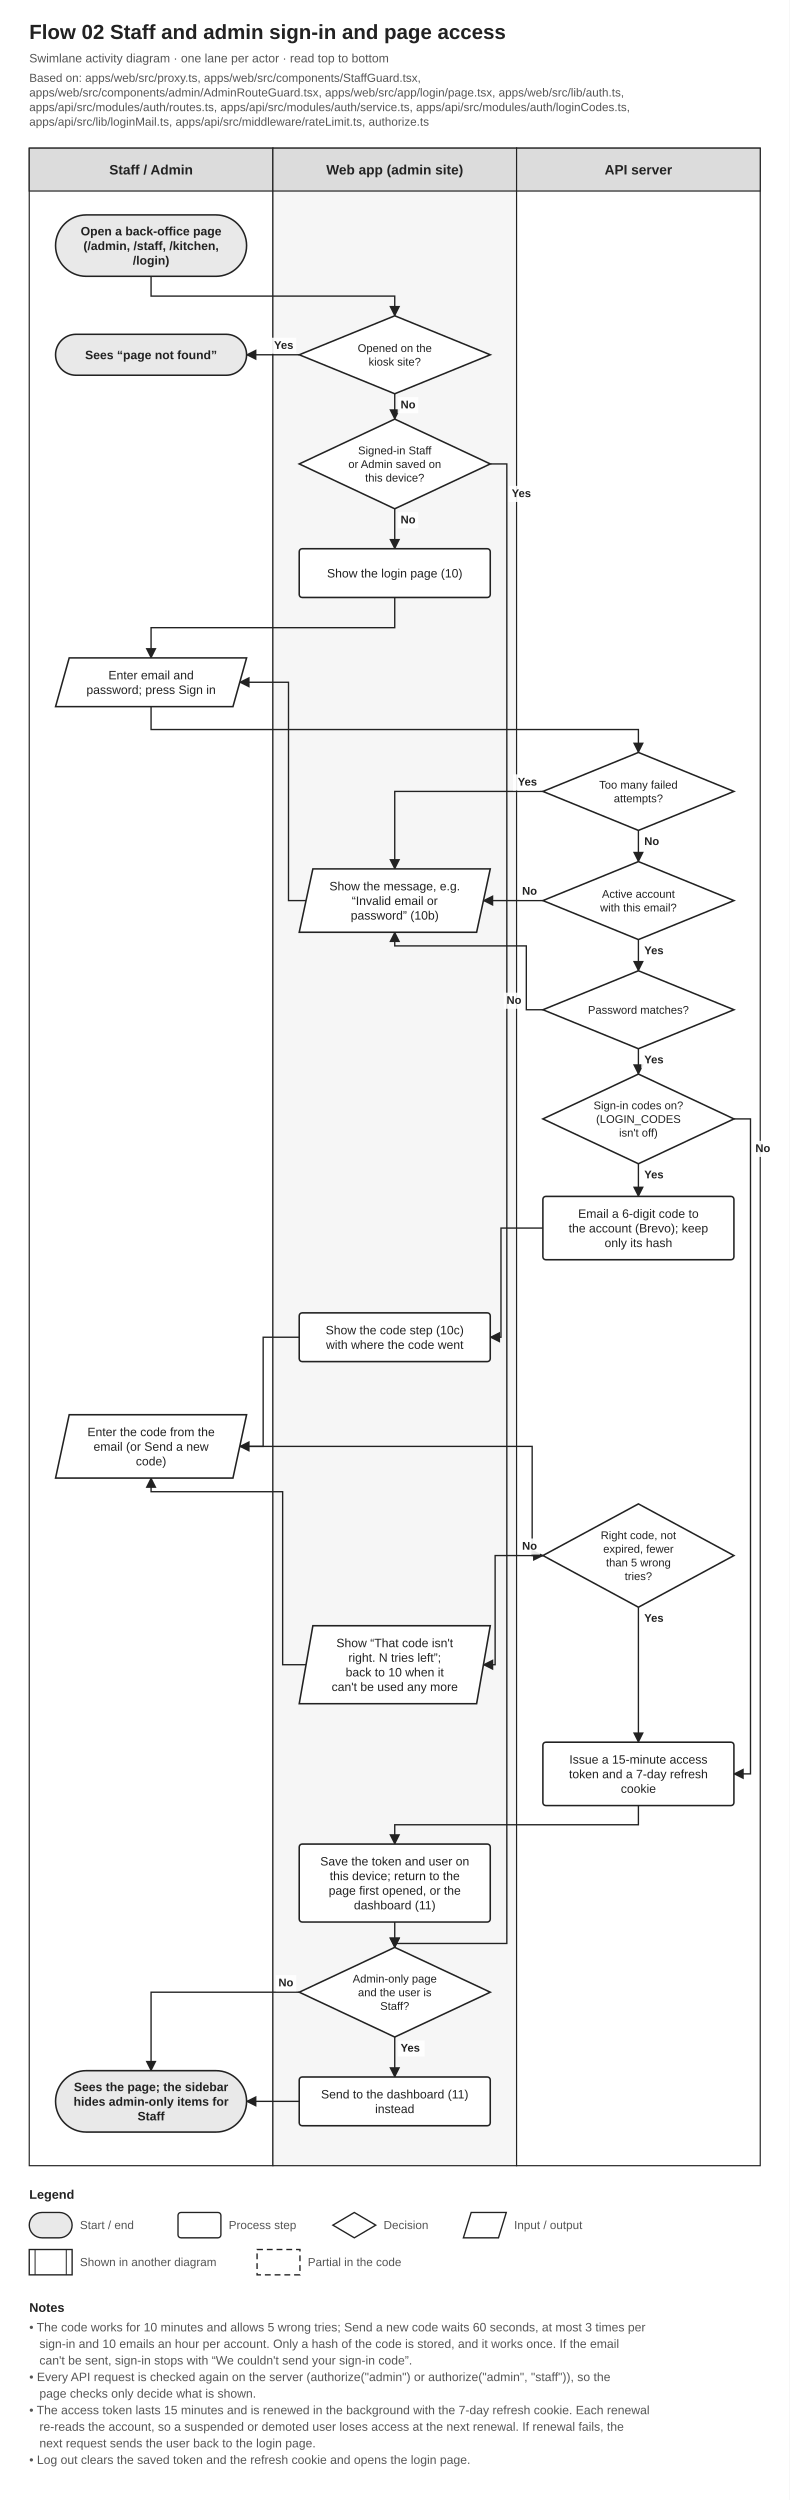
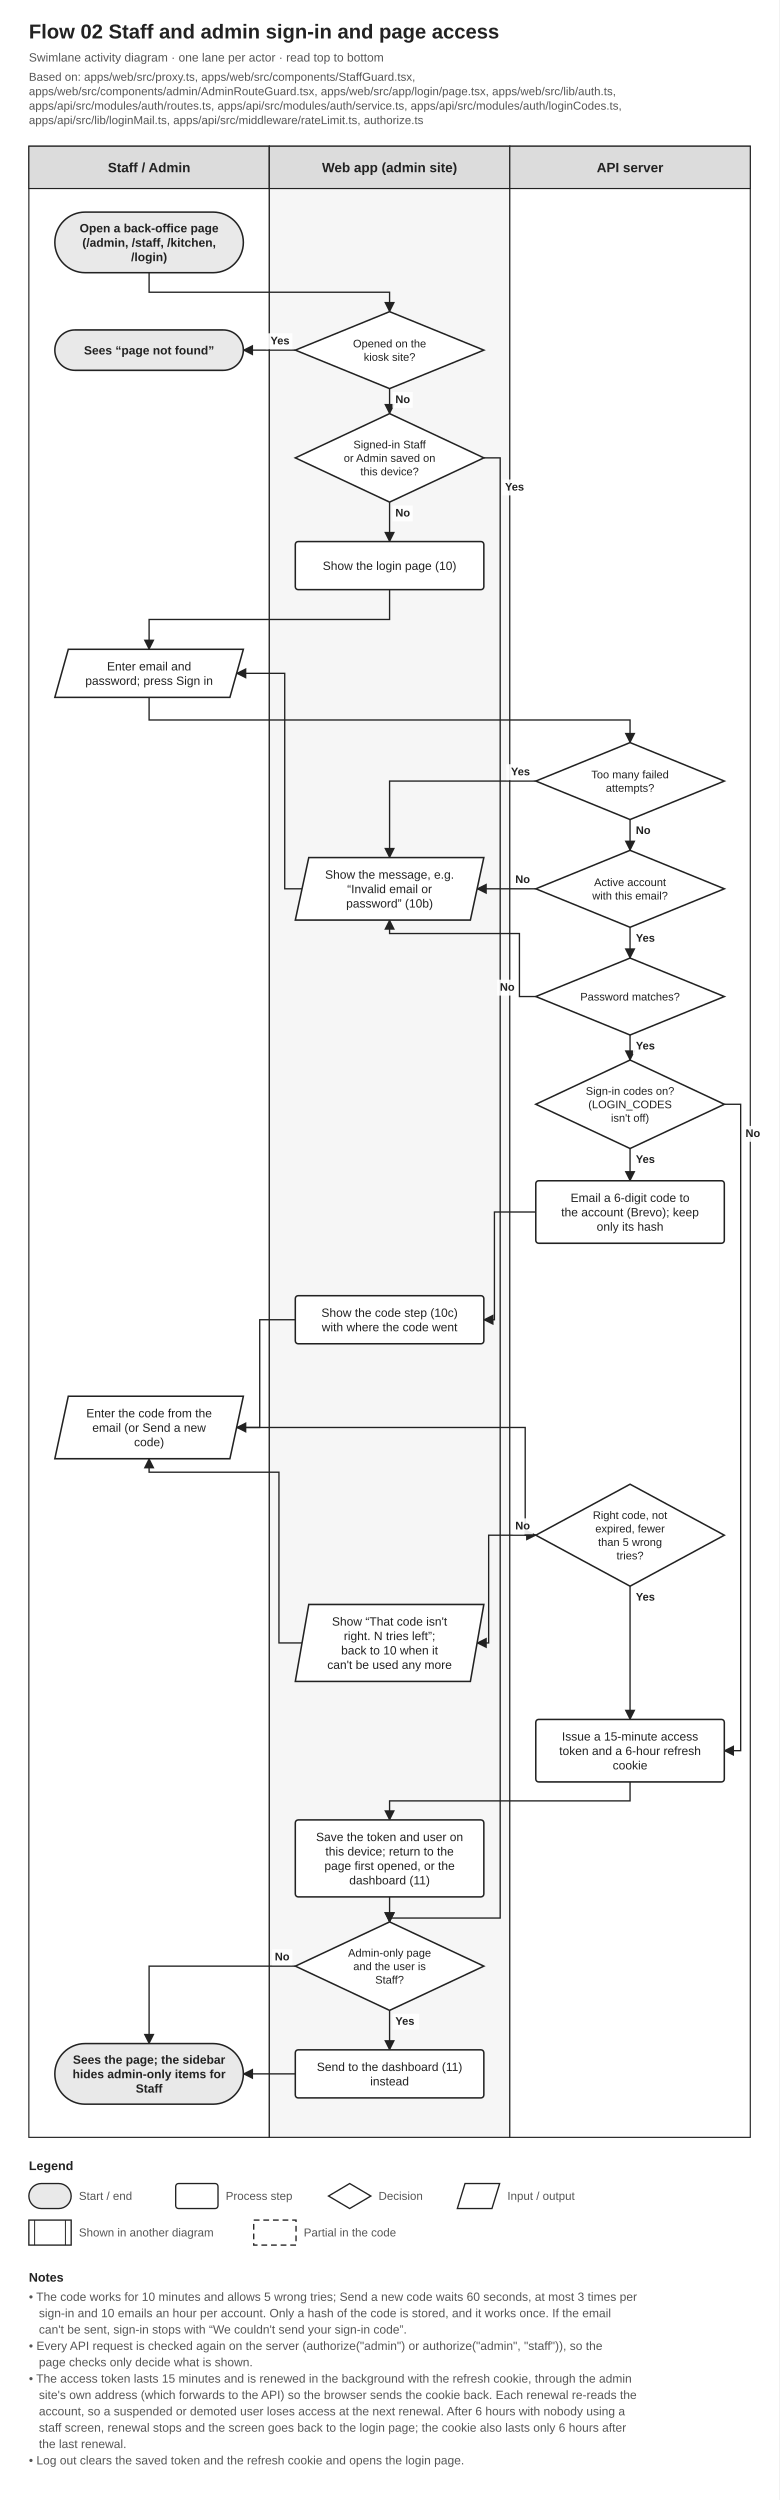
- <svg xmlns="http://www.w3.org/2000/svg" width="810" height="2565" viewBox="0 0 810 2565">
+ <svg xmlns="http://www.w3.org/2000/svg" width="810" height="2599" viewBox="0 0 810 2599">
  <defs>
    <marker id="arrow" viewBox="0 0 10 10" refX="9" refY="5" markerWidth="8" markerHeight="8" orient="auto-start-reverse">
      <path d="M0 0 L10 5 L0 10 z" fill="#222222" />
    </marker>
  </defs>
-   <rect x="0" y="0" width="810" height="2565" fill="#ffffff" />
+   <rect x="0" y="0" width="810" height="2599" fill="#ffffff" />
  <text x="30" y="40" font-family="Arial, Helvetica, sans-serif" font-size="21" font-weight="700" fill="#222222">Flow 02  Staff and admin sign-in and page access</text>
  <text x="30" y="64" font-family="Arial, Helvetica, sans-serif" font-size="12.5" fill="#555555">Swimlane activity diagram · one lane per actor · read top to bottom</text>
  <text x="30" y="84" font-family="Arial, Helvetica, sans-serif" font-size="12" fill="#555555">Based on: apps/web/src/proxy.ts, apps/web/src/components/StaffGuard.tsx,</text>
  <text x="30" y="99" font-family="Arial, Helvetica, sans-serif" font-size="12" fill="#555555">apps/web/src/components/admin/AdminRouteGuard.tsx, apps/web/src/app/login/page.tsx, apps/web/src/lib/auth.ts,</text>
  <text x="30" y="114" font-family="Arial, Helvetica, sans-serif" font-size="12" fill="#555555">apps/api/src/modules/auth/routes.ts, apps/api/src/modules/auth/service.ts, apps/api/src/modules/auth/loginCodes.ts,</text>
  <text x="30" y="129" font-family="Arial, Helvetica, sans-serif" font-size="12" fill="#555555">apps/api/src/lib/loginMail.ts, apps/api/src/middleware/rateLimit.ts, authorize.ts</text>
  <rect x="30" y="152" width="250" height="2070" fill="#ffffff" stroke="#222222" stroke-width="1.2" />
  <rect x="30" y="152" width="250" height="44" fill="#dcdcdc" stroke="#222222" stroke-width="1.2" />
  <text x="155.0" y="179" font-family="Arial, Helvetica, sans-serif" font-size="14" font-weight="700" text-anchor="middle" fill="#222222">Staff / Admin</text>
  <rect x="280" y="152" width="250" height="2070" fill="#f6f6f6" stroke="#222222" stroke-width="1.2" />
  <rect x="280" y="152" width="250" height="44" fill="#dcdcdc" stroke="#222222" stroke-width="1.2" />
  <text x="405.0" y="179" font-family="Arial, Helvetica, sans-serif" font-size="14" font-weight="700" text-anchor="middle" fill="#222222">Web app (admin site)</text>
  <rect x="530" y="152" width="250" height="2070" fill="#ffffff" stroke="#222222" stroke-width="1.2" />
  <rect x="530" y="152" width="250" height="44" fill="#dcdcdc" stroke="#222222" stroke-width="1.2" />
  <text x="655.0" y="179" font-family="Arial, Helvetica, sans-serif" font-size="14" font-weight="700" text-anchor="middle" fill="#222222">API server</text>
  <path d="M155.0 283.5 L155.0 303.8 L405.0 303.8 L405.0 324.0" fill="none" stroke="#222222" stroke-width="1.4" marker-end="url(#arrow)" />
  <path d="M307.0 364.0 L253.0 364.0" fill="none" stroke="#222222" stroke-width="1.4" marker-end="url(#arrow)" />
  <rect x="276.335" y="346.5" width="27.665" height="16.5" fill="#ffffff" opacity="0.9" />
  <text x="301.0" y="358.0" font-family="Arial, Helvetica, sans-serif" font-size="11.5" font-weight="700" text-anchor="end" fill="#222222">Yes</text>
  <path d="M405.0 404.0 L405.0 430.0" fill="none" stroke="#222222" stroke-width="1.4" marker-end="url(#arrow)" />
  <rect x="408.0" y="407.5" width="21.11" height="16.5" fill="#ffffff" opacity="0.9" />
  <text x="411.0" y="419.0" font-family="Arial, Helvetica, sans-serif" font-size="11.5" font-weight="700" text-anchor="start" fill="#222222">No</text>
  <path d="M405.0 522.0 L405.0 563.0" fill="none" stroke="#222222" stroke-width="1.4" marker-end="url(#arrow)" />
  <rect x="408.0" y="525.5" width="21.11" height="16.5" fill="#ffffff" opacity="0.9" />
  <text x="411.0" y="537.0" font-family="Arial, Helvetica, sans-serif" font-size="11.5" font-weight="700" text-anchor="start" fill="#222222">No</text>
  <path d="M503.0 476.0 L520.0 476.0 L520.0 1994.0 L405.0 1994.0 L405.0 1998.0" fill="none" stroke="#222222" stroke-width="1.4" marker-end="url(#arrow)" />
  <rect x="522" y="498.5" width="27.665" height="16.5" fill="#ffffff" opacity="0.9" />
  <text x="525" y="510.0" font-family="Arial, Helvetica, sans-serif" font-size="11.5" font-weight="700" text-anchor="start" fill="#222222">Yes</text>
  <path d="M405.0 613.0 L405.0 644.0 L155.0 644.0 L155.0 675.0" fill="none" stroke="#222222" stroke-width="1.4" marker-end="url(#arrow)" />
  <path d="M155.0 725.0 L155.0 748.5 L655.0 748.5 L655.0 772.0" fill="none" stroke="#222222" stroke-width="1.4" marker-end="url(#arrow)" />
  <path d="M557.0 812.0 L405.0 812.0 L405.0 891.5" fill="none" stroke="#222222" stroke-width="1.4" marker-end="url(#arrow)" />
  <rect x="526.335" y="794.5" width="27.665" height="16.5" fill="#ffffff" opacity="0.9" />
  <text x="551.0" y="806.0" font-family="Arial, Helvetica, sans-serif" font-size="11.5" font-weight="700" text-anchor="end" fill="#222222">Yes</text>
  <path d="M655.0 852.0 L655.0 884.0" fill="none" stroke="#222222" stroke-width="1.4" marker-end="url(#arrow)" />
  <rect x="658.0" y="855.5" width="21.11" height="16.5" fill="#ffffff" opacity="0.9" />
  <text x="661.0" y="867.0" font-family="Arial, Helvetica, sans-serif" font-size="11.5" font-weight="700" text-anchor="start" fill="#222222">No</text>
  <path d="M557.0 924.0 L496.0 924.0" fill="none" stroke="#222222" stroke-width="1.4" marker-end="url(#arrow)" />
  <rect x="532.89" y="906.5" width="21.11" height="16.5" fill="#ffffff" opacity="0.9" />
  <text x="551.0" y="918.0" font-family="Arial, Helvetica, sans-serif" font-size="11.5" font-weight="700" text-anchor="end" fill="#222222">No</text>
  <path d="M655.0 964.0 L655.0 996.0" fill="none" stroke="#222222" stroke-width="1.4" marker-end="url(#arrow)" />
  <rect x="658.0" y="967.5" width="27.665" height="16.5" fill="#ffffff" opacity="0.9" />
  <text x="661.0" y="979.0" font-family="Arial, Helvetica, sans-serif" font-size="11.5" font-weight="700" text-anchor="start" fill="#222222">Yes</text>
  <path d="M557.0 1036.0 L540.0 1036.0 L540.0 970.5 L405.0 970.5 L405.0 956.5" fill="none" stroke="#222222" stroke-width="1.4" marker-end="url(#arrow)" />
  <rect x="516.89" y="1018.5" width="21.11" height="16.5" fill="#ffffff" opacity="0.9" />
  <text x="535" y="1030.0" font-family="Arial, Helvetica, sans-serif" font-size="11.5" font-weight="700" text-anchor="end" fill="#222222">No</text>
  <path d="M655.0 1076.0 L655.0 1102.0" fill="none" stroke="#222222" stroke-width="1.4" marker-end="url(#arrow)" />
  <rect x="658.0" y="1079.5" width="27.665" height="16.5" fill="#ffffff" opacity="0.9" />
  <text x="661.0" y="1091.0" font-family="Arial, Helvetica, sans-serif" font-size="11.5" font-weight="700" text-anchor="start" fill="#222222">Yes</text>
  <path d="M655.0 1194.0 L655.0 1227.5" fill="none" stroke="#222222" stroke-width="1.4" marker-end="url(#arrow)" />
  <rect x="658.0" y="1197.5" width="27.665" height="16.5" fill="#ffffff" opacity="0.9" />
  <text x="661.0" y="1209.0" font-family="Arial, Helvetica, sans-serif" font-size="11.5" font-weight="700" text-anchor="start" fill="#222222">Yes</text>
  <path d="M753.0 1148.0 L770.0 1148.0 L770.0 1820.0 L753.0 1820.0" fill="none" stroke="#222222" stroke-width="1.4" marker-end="url(#arrow)" />
  <rect x="772" y="1170.5" width="21.11" height="16.5" fill="#ffffff" opacity="0.9" />
  <text x="775" y="1182.0" font-family="Arial, Helvetica, sans-serif" font-size="11.5" font-weight="700" text-anchor="start" fill="#222222">No</text>
  <path d="M557.0 1260.0 L514.0 1260.0 L514.0 1372.0 L503.0 1372.0" fill="none" stroke="#222222" stroke-width="1.4" marker-end="url(#arrow)" />
  <path d="M307.0 1372.0 L270.0 1372.0 L270.0 1484.0 L246.0 1484.0" fill="none" stroke="#222222" stroke-width="1.4" marker-end="url(#arrow)" />
  <path d="M246.0 1484.0 L546.0 1484.0 L546.0 1596.0 L557.0 1596.0" fill="none" stroke="#222222" stroke-width="1.4" marker-end="url(#arrow)" />
  <path d="M557.0 1596.0 L508.0 1596.0 L508.0 1708.0 L496.0 1708.0" fill="none" stroke="#222222" stroke-width="1.4" marker-end="url(#arrow)" />
  <rect x="532.89" y="1578.5" width="21.11" height="16.5" fill="#ffffff" opacity="0.9" />
  <text x="551.0" y="1590.0" font-family="Arial, Helvetica, sans-serif" font-size="11.5" font-weight="700" text-anchor="end" fill="#222222">No</text>
  <path d="M314.0 1708.0 L290.0 1708.0 L290.0 1530.5 L155.0 1530.5 L155.0 1516.5" fill="none" stroke="#222222" stroke-width="1.4" marker-end="url(#arrow)" />
  <path d="M655.0 1649.0 L655.0 1787.5" fill="none" stroke="#222222" stroke-width="1.4" marker-end="url(#arrow)" />
  <rect x="658.0" y="1652.5" width="27.665" height="16.5" fill="#ffffff" opacity="0.9" />
  <text x="661.0" y="1664.0" font-family="Arial, Helvetica, sans-serif" font-size="11.5" font-weight="700" text-anchor="start" fill="#222222">Yes</text>
  <path d="M314.0 924.0 L296.0 924.0 L296.0 700.0 L246.0 700.0" fill="none" stroke="#222222" stroke-width="1.4" marker-end="url(#arrow)" />
  <path d="M655.0 1852.5 L655.0 1872.2 L405.0 1872.2 L405.0 1892.0" fill="none" stroke="#222222" stroke-width="1.4" marker-end="url(#arrow)" />
  <path d="M405.0 1972.0 L405.0 1998.0" fill="none" stroke="#222222" stroke-width="1.4" marker-end="url(#arrow)" />
  <path d="M405.0 2090.0 L405.0 2131.0" fill="none" stroke="#222222" stroke-width="1.4" marker-end="url(#arrow)" />
  <rect x="408.0" y="2093.5" width="27.665" height="16.5" fill="#ffffff" opacity="0.9" />
  <text x="411.0" y="2105.0" font-family="Arial, Helvetica, sans-serif" font-size="11.5" font-weight="700" text-anchor="start" fill="#222222">Yes</text>
  <path d="M307.0 2044.0 L155.0 2044.0 L155.0 2124.5" fill="none" stroke="#222222" stroke-width="1.4" marker-end="url(#arrow)" />
  <rect x="282.89" y="2026.5" width="21.11" height="16.5" fill="#ffffff" opacity="0.9" />
  <text x="301.0" y="2038.0" font-family="Arial, Helvetica, sans-serif" font-size="11.5" font-weight="700" text-anchor="end" fill="#222222">No</text>
  <path d="M307.0 2156.0 L253.0 2156.0" fill="none" stroke="#222222" stroke-width="1.4" marker-end="url(#arrow)" />
  <rect x="57.0" y="220.5" width="196" height="63" rx="31.5" fill="#e9e9e9" stroke="#222222" stroke-width="1.6" />
  <text x="155.0" y="241.5" font-family="Arial, Helvetica, sans-serif" font-size="12.5" font-weight="700" text-anchor="middle" fill="#222222">Open a back-office page</text>
  <text x="155.0" y="256.5" font-family="Arial, Helvetica, sans-serif" font-size="12.5" font-weight="700" text-anchor="middle" fill="#222222">(/admin, /staff, /kitchen,</text>
  <text x="155.0" y="271.5" font-family="Arial, Helvetica, sans-serif" font-size="12.5" font-weight="700" text-anchor="middle" fill="#222222">/login)</text>
  <polygon points="405.0,324.0 503.0,364.0 405.0,404.0 307.0,364.0" fill="#ffffff" stroke="#222222" stroke-width="1.6" />
  <text x="405.0" y="361.14" font-family="Arial, Helvetica, sans-serif" font-size="11.5" font-weight="400" text-anchor="middle" fill="#222222">Opened on the</text>
  <text x="405.0" y="375.14" font-family="Arial, Helvetica, sans-serif" font-size="11.5" font-weight="400" text-anchor="middle" fill="#222222">kiosk site?</text>
  <rect x="57.0" y="343.0" width="196" height="42" rx="21.0" fill="#e9e9e9" stroke="#222222" stroke-width="1.6" />
  <text x="155.0" y="368.5" font-family="Arial, Helvetica, sans-serif" font-size="12.5" font-weight="700" text-anchor="middle" fill="#222222">Sees “page not found”</text>
  <polygon points="405.0,430.0 503.0,476.0 405.0,522.0 307.0,476.0" fill="#ffffff" stroke="#222222" stroke-width="1.6" />
  <text x="405.0" y="466.14" font-family="Arial, Helvetica, sans-serif" font-size="11.5" font-weight="400" text-anchor="middle" fill="#222222">Signed-in Staff</text>
  <text x="405.0" y="480.14" font-family="Arial, Helvetica, sans-serif" font-size="11.5" font-weight="400" text-anchor="middle" fill="#222222">or Admin saved on</text>
  <text x="405.0" y="494.14" font-family="Arial, Helvetica, sans-serif" font-size="11.5" font-weight="400" text-anchor="middle" fill="#222222">this device?</text>
  <rect x="307.0" y="563.0" width="196" height="50" rx="3" fill="#ffffff" stroke="#222222" stroke-width="1.6" />
  <text x="405.0" y="592.5" font-family="Arial, Helvetica, sans-serif" font-size="12.5" font-weight="400" text-anchor="middle" fill="#222222">Show the login page (10)</text>
  <polygon points="71.0,675.0 253.0,675.0 239.0,725.0 57.0,725.0" fill="#ffffff" stroke="#222222" stroke-width="1.6" />
  <text x="155.0" y="697.0" font-family="Arial, Helvetica, sans-serif" font-size="12.5" font-weight="400" text-anchor="middle" fill="#222222">Enter email and</text>
  <text x="155.0" y="712.0" font-family="Arial, Helvetica, sans-serif" font-size="12.5" font-weight="400" text-anchor="middle" fill="#222222">password; press Sign in</text>
  <polygon points="655.0,772.0 753.0,812.0 655.0,852.0 557.0,812.0" fill="#ffffff" stroke="#222222" stroke-width="1.6" />
  <text x="655.0" y="809.14" font-family="Arial, Helvetica, sans-serif" font-size="11.5" font-weight="400" text-anchor="middle" fill="#222222">Too many failed</text>
  <text x="655.0" y="823.14" font-family="Arial, Helvetica, sans-serif" font-size="11.5" font-weight="400" text-anchor="middle" fill="#222222">attempts?</text>
  <polygon points="321.0,891.5 503.0,891.5 489.0,956.5 307.0,956.5" fill="#ffffff" stroke="#222222" stroke-width="1.6" />
  <text x="405.0" y="913.5" font-family="Arial, Helvetica, sans-serif" font-size="12.5" font-weight="400" text-anchor="middle" fill="#222222">Show the message, e.g.</text>
  <text x="405.0" y="928.5" font-family="Arial, Helvetica, sans-serif" font-size="12.5" font-weight="400" text-anchor="middle" fill="#222222">“Invalid email or</text>
  <text x="405.0" y="943.5" font-family="Arial, Helvetica, sans-serif" font-size="12.5" font-weight="400" text-anchor="middle" fill="#222222">password” (10b)</text>
  <polygon points="655.0,884.0 753.0,924.0 655.0,964.0 557.0,924.0" fill="#ffffff" stroke="#222222" stroke-width="1.6" />
  <text x="655.0" y="921.14" font-family="Arial, Helvetica, sans-serif" font-size="11.5" font-weight="400" text-anchor="middle" fill="#222222">Active account</text>
  <text x="655.0" y="935.14" font-family="Arial, Helvetica, sans-serif" font-size="11.5" font-weight="400" text-anchor="middle" fill="#222222">with this email?</text>
  <polygon points="655.0,996.0 753.0,1036.0 655.0,1076.0 557.0,1036.0" fill="#ffffff" stroke="#222222" stroke-width="1.6" />
  <text x="655.0" y="1040.14" font-family="Arial, Helvetica, sans-serif" font-size="11.5" font-weight="400" text-anchor="middle" fill="#222222">Password matches?</text>
  <polygon points="655.0,1102.0 753.0,1148.0 655.0,1194.0 557.0,1148.0" fill="#ffffff" stroke="#222222" stroke-width="1.6" />
  <text x="655.0" y="1138.14" font-family="Arial, Helvetica, sans-serif" font-size="11.5" font-weight="400" text-anchor="middle" fill="#222222">Sign-in codes on?</text>
  <text x="655.0" y="1152.14" font-family="Arial, Helvetica, sans-serif" font-size="11.5" font-weight="400" text-anchor="middle" fill="#222222">(LOGIN_CODES</text>
  <text x="655.0" y="1166.14" font-family="Arial, Helvetica, sans-serif" font-size="11.5" font-weight="400" text-anchor="middle" fill="#222222">isn't off)</text>
  <rect x="557.0" y="1227.5" width="196" height="65" rx="3" fill="#ffffff" stroke="#222222" stroke-width="1.6" />
  <text x="655.0" y="1249.5" font-family="Arial, Helvetica, sans-serif" font-size="12.5" font-weight="400" text-anchor="middle" fill="#222222">Email a 6-digit code to</text>
  <text x="655.0" y="1264.5" font-family="Arial, Helvetica, sans-serif" font-size="12.5" font-weight="400" text-anchor="middle" fill="#222222">the account (Brevo); keep</text>
  <text x="655.0" y="1279.5" font-family="Arial, Helvetica, sans-serif" font-size="12.5" font-weight="400" text-anchor="middle" fill="#222222">only its hash</text>
  <rect x="307.0" y="1347.0" width="196" height="50" rx="3" fill="#ffffff" stroke="#222222" stroke-width="1.6" />
  <text x="405.0" y="1369.0" font-family="Arial, Helvetica, sans-serif" font-size="12.5" font-weight="400" text-anchor="middle" fill="#222222">Show the code step (10c)</text>
  <text x="405.0" y="1384.0" font-family="Arial, Helvetica, sans-serif" font-size="12.5" font-weight="400" text-anchor="middle" fill="#222222">with where the code went</text>
  <polygon points="71.0,1451.5 253.0,1451.5 239.0,1516.5 57.0,1516.5" fill="#ffffff" stroke="#222222" stroke-width="1.6" />
  <text x="155.0" y="1473.5" font-family="Arial, Helvetica, sans-serif" font-size="12.5" font-weight="400" text-anchor="middle" fill="#222222">Enter the code from the</text>
  <text x="155.0" y="1488.5" font-family="Arial, Helvetica, sans-serif" font-size="12.5" font-weight="400" text-anchor="middle" fill="#222222">email (or Send a new</text>
  <text x="155.0" y="1503.5" font-family="Arial, Helvetica, sans-serif" font-size="12.5" font-weight="400" text-anchor="middle" fill="#222222">code)</text>
  <polygon points="655.0,1543.0 753.0,1596.0 655.0,1649.0 557.0,1596.0" fill="#ffffff" stroke="#222222" stroke-width="1.6" />
  <text x="655.0" y="1579.14" font-family="Arial, Helvetica, sans-serif" font-size="11.5" font-weight="400" text-anchor="middle" fill="#222222">Right code, not</text>
  <text x="655.0" y="1593.14" font-family="Arial, Helvetica, sans-serif" font-size="11.5" font-weight="400" text-anchor="middle" fill="#222222">expired, fewer</text>
  <text x="655.0" y="1607.14" font-family="Arial, Helvetica, sans-serif" font-size="11.5" font-weight="400" text-anchor="middle" fill="#222222">than 5 wrong</text>
  <text x="655.0" y="1621.14" font-family="Arial, Helvetica, sans-serif" font-size="11.5" font-weight="400" text-anchor="middle" fill="#222222">tries?</text>
  <polygon points="321.0,1668.0 503.0,1668.0 489.0,1748.0 307.0,1748.0" fill="#ffffff" stroke="#222222" stroke-width="1.6" />
  <text x="405.0" y="1690.0" font-family="Arial, Helvetica, sans-serif" font-size="12.5" font-weight="400" text-anchor="middle" fill="#222222">Show “That code isn't</text>
  <text x="405.0" y="1705.0" font-family="Arial, Helvetica, sans-serif" font-size="12.5" font-weight="400" text-anchor="middle" fill="#222222">right. N tries left”;</text>
  <text x="405.0" y="1720.0" font-family="Arial, Helvetica, sans-serif" font-size="12.5" font-weight="400" text-anchor="middle" fill="#222222">back to 10 when it</text>
  <text x="405.0" y="1735.0" font-family="Arial, Helvetica, sans-serif" font-size="12.5" font-weight="400" text-anchor="middle" fill="#222222">can't be used any more</text>
  <rect x="557.0" y="1787.5" width="196" height="65" rx="3" fill="#ffffff" stroke="#222222" stroke-width="1.6" />
  <text x="655.0" y="1809.5" font-family="Arial, Helvetica, sans-serif" font-size="12.5" font-weight="400" text-anchor="middle" fill="#222222">Issue a 15-minute access</text>
-   <text x="655.0" y="1824.5" font-family="Arial, Helvetica, sans-serif" font-size="12.5" font-weight="400" text-anchor="middle" fill="#222222">token and a 7-day refresh</text>
+   <text x="655.0" y="1824.5" font-family="Arial, Helvetica, sans-serif" font-size="12.5" font-weight="400" text-anchor="middle" fill="#222222">token and a 6-hour refresh</text>
  <text x="655.0" y="1839.5" font-family="Arial, Helvetica, sans-serif" font-size="12.5" font-weight="400" text-anchor="middle" fill="#222222">cookie</text>
  <rect x="307.0" y="1892.0" width="196" height="80" rx="3" fill="#ffffff" stroke="#222222" stroke-width="1.6" />
  <text x="405.0" y="1914.0" font-family="Arial, Helvetica, sans-serif" font-size="12.5" font-weight="400" text-anchor="middle" fill="#222222">Save the token and user on</text>
  <text x="405.0" y="1929.0" font-family="Arial, Helvetica, sans-serif" font-size="12.5" font-weight="400" text-anchor="middle" fill="#222222">this device; return to the</text>
  <text x="405.0" y="1944.0" font-family="Arial, Helvetica, sans-serif" font-size="12.5" font-weight="400" text-anchor="middle" fill="#222222">page first opened, or the</text>
  <text x="405.0" y="1959.0" font-family="Arial, Helvetica, sans-serif" font-size="12.5" font-weight="400" text-anchor="middle" fill="#222222">dashboard (11)</text>
  <polygon points="405.0,1998.0 503.0,2044.0 405.0,2090.0 307.0,2044.0" fill="#ffffff" stroke="#222222" stroke-width="1.6" />
  <text x="405.0" y="2034.14" font-family="Arial, Helvetica, sans-serif" font-size="11.5" font-weight="400" text-anchor="middle" fill="#222222">Admin-only page</text>
  <text x="405.0" y="2048.14" font-family="Arial, Helvetica, sans-serif" font-size="11.5" font-weight="400" text-anchor="middle" fill="#222222">and the user is</text>
  <text x="405.0" y="2062.14" font-family="Arial, Helvetica, sans-serif" font-size="11.5" font-weight="400" text-anchor="middle" fill="#222222">Staff?</text>
  <rect x="307.0" y="2131.0" width="196" height="50" rx="3" fill="#ffffff" stroke="#222222" stroke-width="1.6" />
  <text x="405.0" y="2153.0" font-family="Arial, Helvetica, sans-serif" font-size="12.5" font-weight="400" text-anchor="middle" fill="#222222">Send to the dashboard (11)</text>
  <text x="405.0" y="2168.0" font-family="Arial, Helvetica, sans-serif" font-size="12.5" font-weight="400" text-anchor="middle" fill="#222222">instead</text>
  <rect x="57.0" y="2124.5" width="196" height="63" rx="31.5" fill="#e9e9e9" stroke="#222222" stroke-width="1.6" />
  <text x="155.0" y="2145.5" font-family="Arial, Helvetica, sans-serif" font-size="12.5" font-weight="700" text-anchor="middle" fill="#222222">Sees the page; the sidebar</text>
  <text x="155.0" y="2160.5" font-family="Arial, Helvetica, sans-serif" font-size="12.5" font-weight="700" text-anchor="middle" fill="#222222">hides admin-only items for</text>
  <text x="155.0" y="2175.5" font-family="Arial, Helvetica, sans-serif" font-size="12.5" font-weight="700" text-anchor="middle" fill="#222222">Staff</text>
  <text x="30" y="2256" font-family="Arial, Helvetica, sans-serif" font-size="13" font-weight="700" fill="#222222">Legend</text>
  <rect x="30" y="2270" width="44" height="26" rx="13" fill="#e9e9e9" stroke="#222222" stroke-width="1.4" />
  <text x="82" y="2287" font-family="Arial, Helvetica, sans-serif" font-size="12" fill="#555555">Start / end</text>
  <rect x="182.64" y="2270" width="44" height="26" rx="3" fill="#ffffff" stroke="#222222" stroke-width="1.4" />
  <text x="234.64" y="2287" font-family="Arial, Helvetica, sans-serif" font-size="12" fill="#555555">Process step</text>
  <polygon points="363.52,2270 385.52,2283.0 363.52,2296 341.52,2283.0" fill="#ffffff" stroke="#222222" stroke-width="1.4" />
  <text x="393.52" y="2287" font-family="Arial, Helvetica, sans-serif" font-size="12" fill="#555555">Decision</text>
  <polygon points="483.44,2270 519.44,2270 511.44,2296 475.44,2296" fill="#ffffff" stroke="#222222" stroke-width="1.4" />
  <text x="527.44" y="2287" font-family="Arial, Helvetica, sans-serif" font-size="12" fill="#555555">Input / output</text>
  <rect x="30" y="2308" width="44" height="26" fill="#ffffff" stroke="#222222" stroke-width="1.4" />
  <line x1="36" y1="2308" x2="36" y2="2334" stroke="#222222" />
  <line x1="68" y1="2308" x2="68" y2="2334" stroke="#222222" />
  <text x="82" y="2325" font-family="Arial, Helvetica, sans-serif" font-size="12" fill="#555555">Shown in another diagram</text>
  <rect x="263.76" y="2308" width="44" height="26" fill="#ffffff" stroke="#222222" stroke-width="1.4" stroke-dasharray="6 4" />
  <text x="315.76" y="2325" font-family="Arial, Helvetica, sans-serif" font-size="12" fill="#555555">Partial in the code</text>
  <text x="30" y="2372" font-family="Arial, Helvetica, sans-serif" font-size="13" font-weight="700" fill="#222222">Notes</text>
  <text x="30" y="2392" font-family="Arial, Helvetica, sans-serif" font-size="12.5" fill="#555555" xml:space="preserve">• The code works for 10 minutes and allows 5 wrong tries; Send a new code waits 60 seconds, at most 3 times per</text>
  <text x="30" y="2409" font-family="Arial, Helvetica, sans-serif" font-size="12.5" fill="#555555" xml:space="preserve">   sign-in and 10 emails an hour per account. Only a hash of the code is stored, and it works once. If the email</text>
  <text x="30" y="2426" font-family="Arial, Helvetica, sans-serif" font-size="12.5" fill="#555555" xml:space="preserve">   can't be sent, sign-in stops with “We couldn't send your sign-in code”.</text>
  <text x="30" y="2443" font-family="Arial, Helvetica, sans-serif" font-size="12.5" fill="#555555" xml:space="preserve">• Every API request is checked again on the server (authorize("admin") or authorize("admin", "staff")), so the</text>
  <text x="30" y="2460" font-family="Arial, Helvetica, sans-serif" font-size="12.5" fill="#555555" xml:space="preserve">   page checks only decide what is shown.</text>
-   <text x="30" y="2477" font-family="Arial, Helvetica, sans-serif" font-size="12.5" fill="#555555" xml:space="preserve">• The access token lasts 15 minutes and is renewed in the background with the 7-day refresh cookie. Each renewal</text>
-   <text x="30" y="2494" font-family="Arial, Helvetica, sans-serif" font-size="12.5" fill="#555555" xml:space="preserve">   re-reads the account, so a suspended or demoted user loses access at the next renewal. If renewal fails, the</text>
-   <text x="30" y="2511" font-family="Arial, Helvetica, sans-serif" font-size="12.5" fill="#555555" xml:space="preserve">   next request sends the user back to the login page.</text>
-   <text x="30" y="2528" font-family="Arial, Helvetica, sans-serif" font-size="12.5" fill="#555555" xml:space="preserve">• Log out clears the saved token and the refresh cookie and opens the login page.</text>
+   <text x="30" y="2477" font-family="Arial, Helvetica, sans-serif" font-size="12.5" fill="#555555" xml:space="preserve">• The access token lasts 15 minutes and is renewed in the background with the refresh cookie, through the admin</text>
+   <text x="30" y="2494" font-family="Arial, Helvetica, sans-serif" font-size="12.5" fill="#555555" xml:space="preserve">   site's own address (which forwards to the API) so the browser sends the cookie back. Each renewal re-reads the</text>
+   <text x="30" y="2511" font-family="Arial, Helvetica, sans-serif" font-size="12.5" fill="#555555" xml:space="preserve">   account, so a suspended or demoted user loses access at the next renewal. After 6 hours with nobody using a</text>
+   <text x="30" y="2528" font-family="Arial, Helvetica, sans-serif" font-size="12.5" fill="#555555" xml:space="preserve">   staff screen, renewal stops and the screen goes back to the login page; the cookie also lasts only 6 hours after</text>
+   <text x="30" y="2545" font-family="Arial, Helvetica, sans-serif" font-size="12.5" fill="#555555" xml:space="preserve">   the last renewal.</text>
+   <text x="30" y="2562" font-family="Arial, Helvetica, sans-serif" font-size="12.5" fill="#555555" xml:space="preserve">• Log out clears the saved token and the refresh cookie and opens the login page.</text>
</svg>
